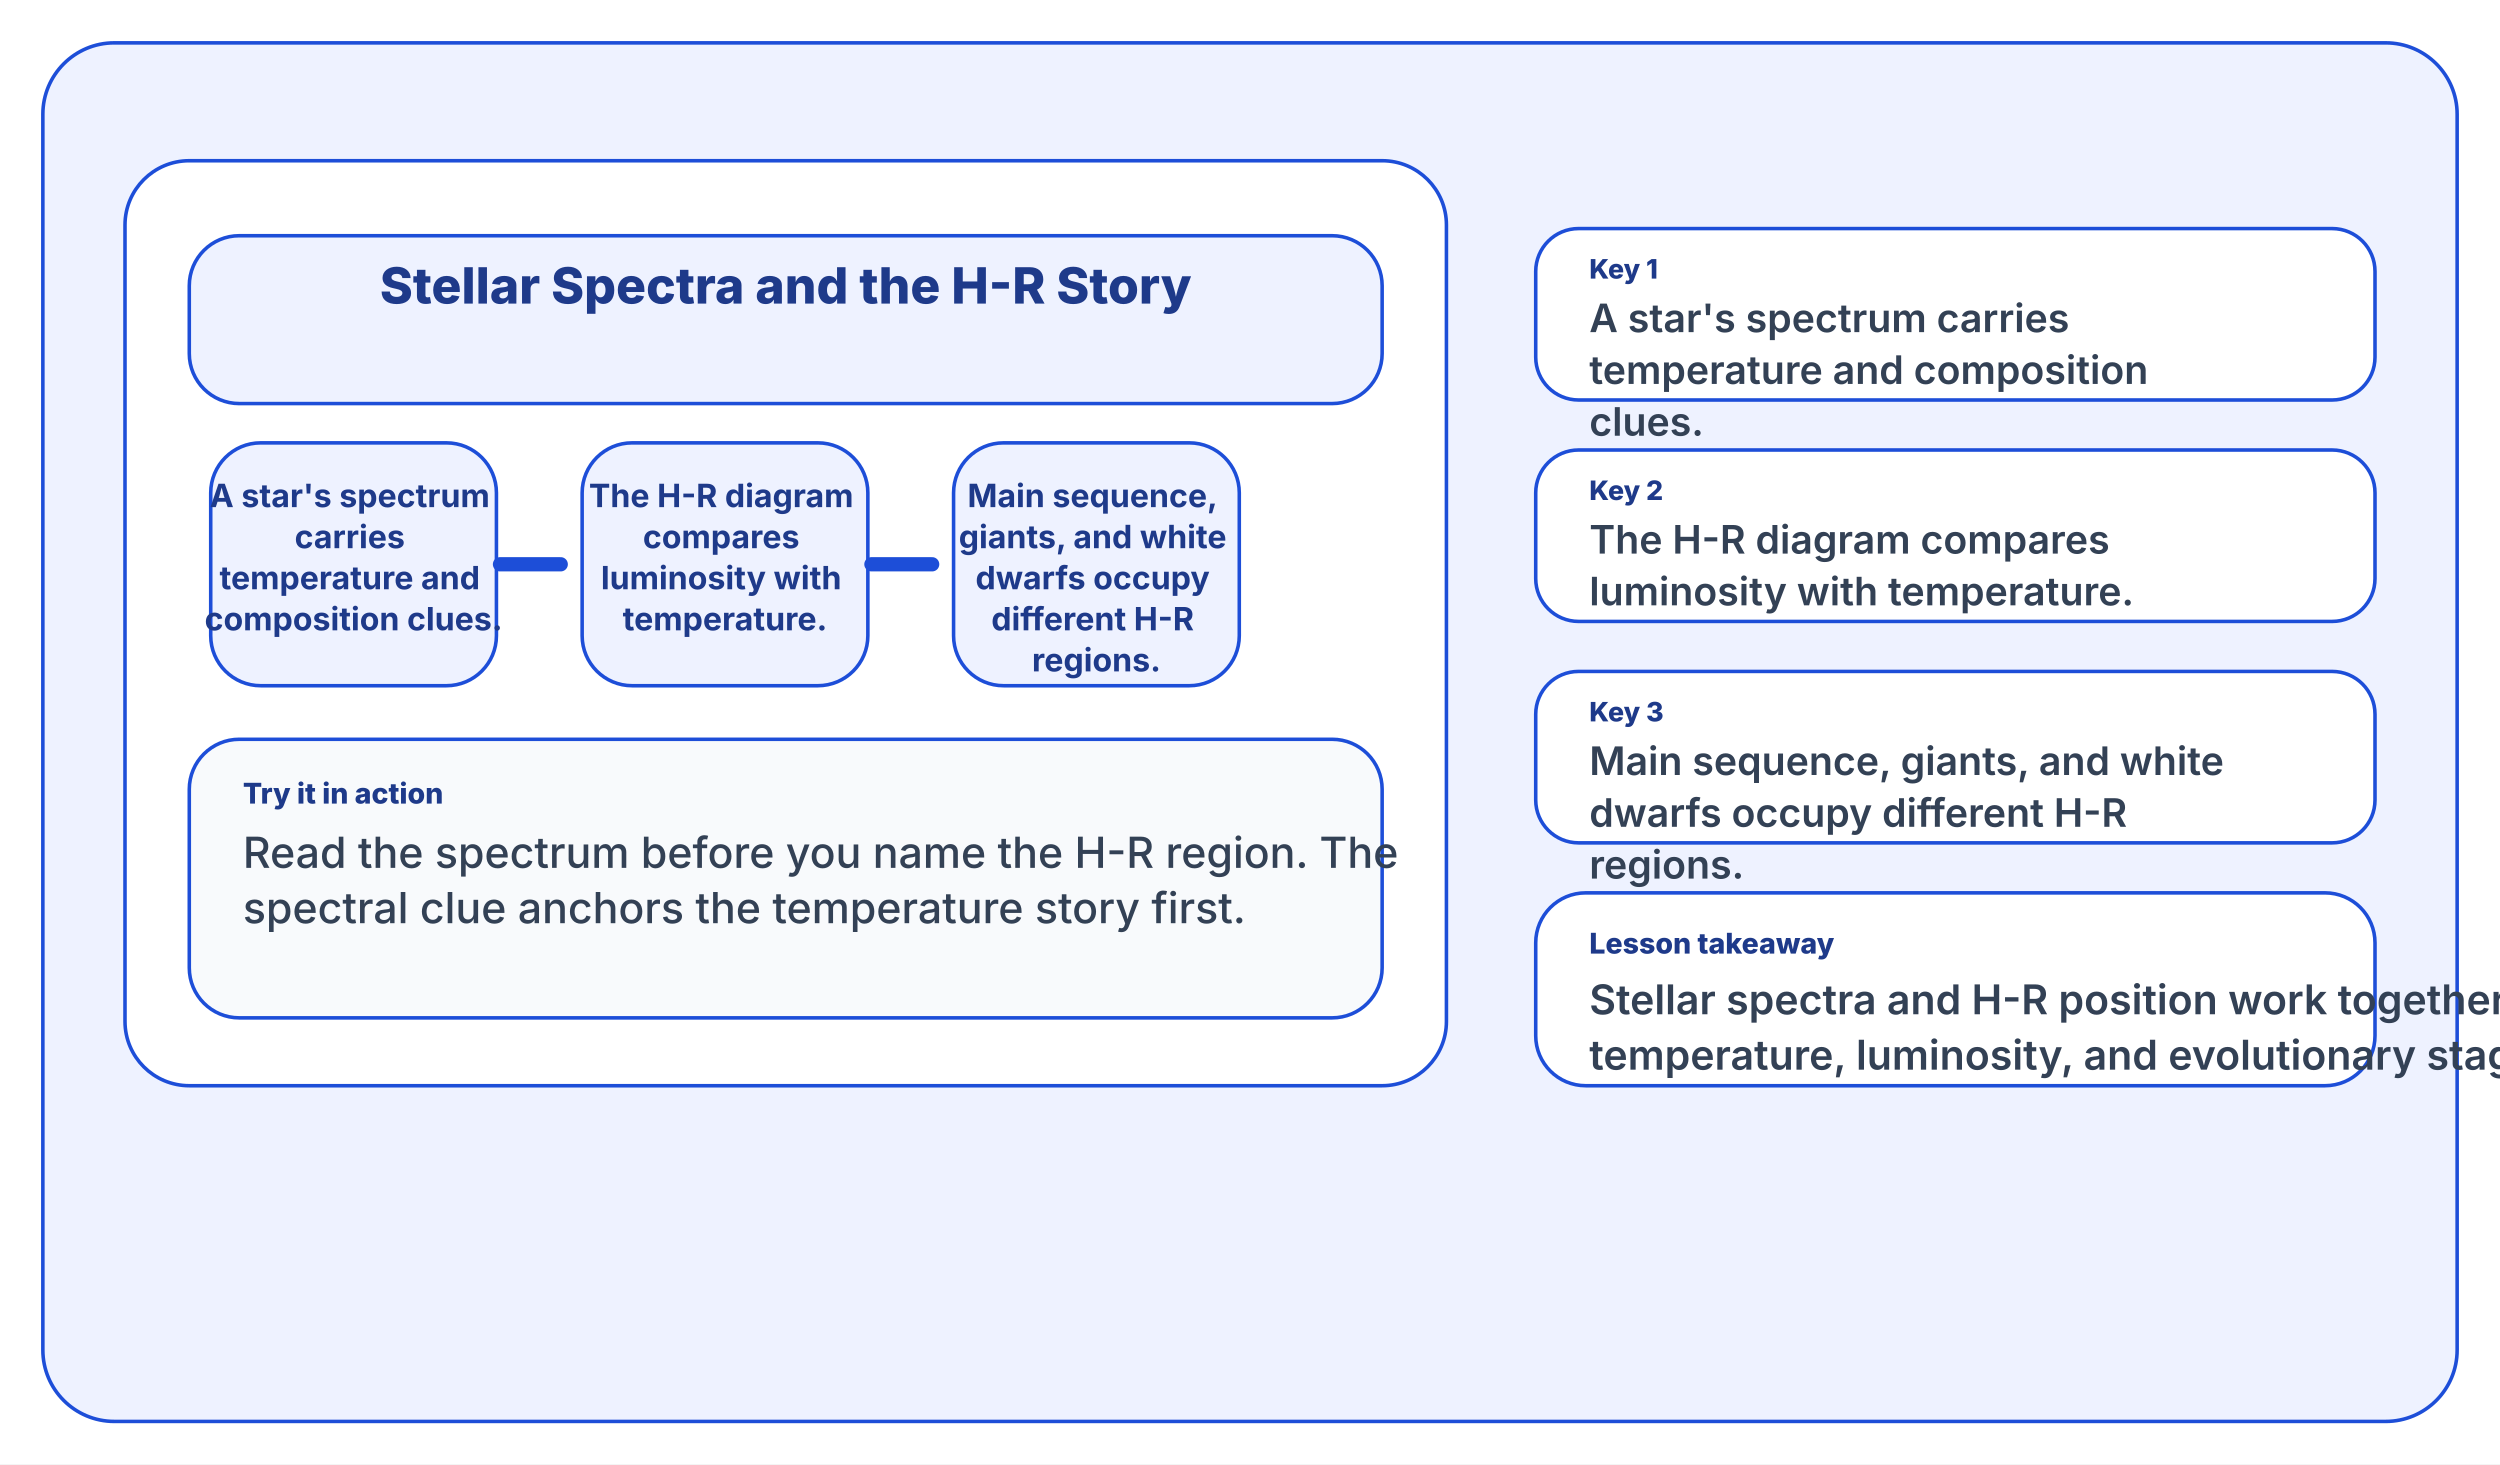
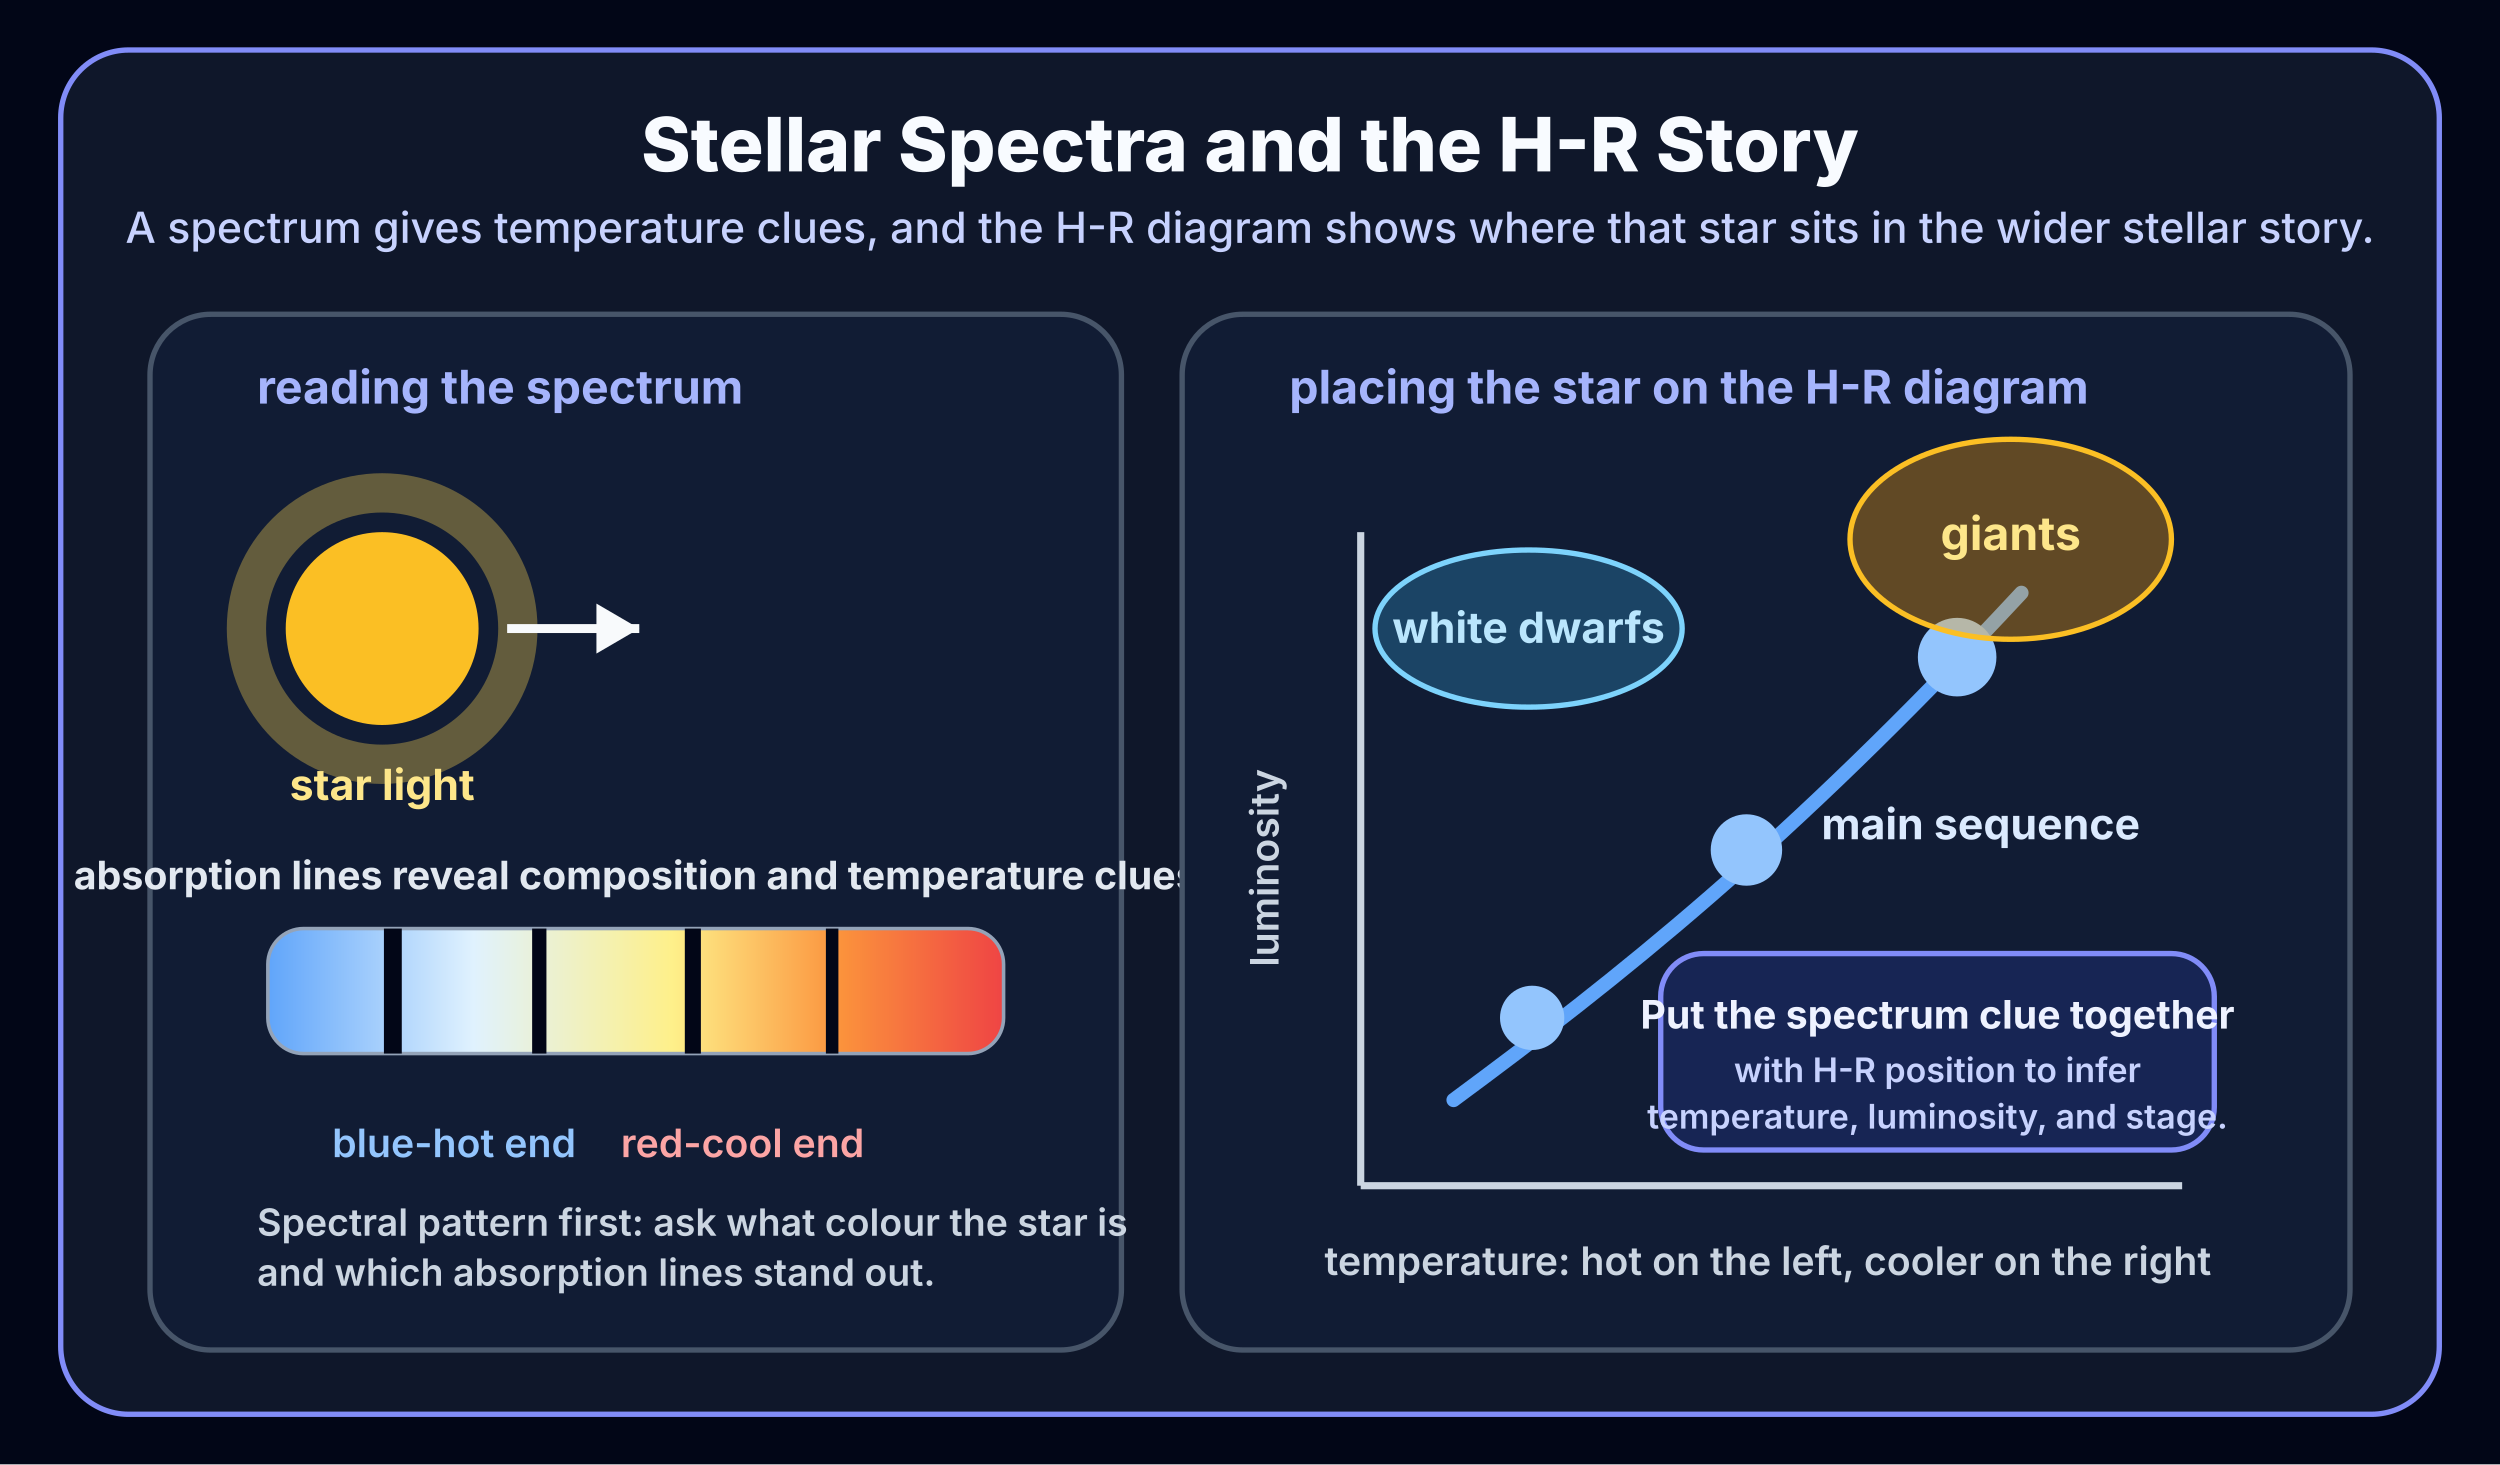
<svg xmlns="http://www.w3.org/2000/svg" width="1400" height="820" viewBox="0 0 1400 820">
-   <rect width="1400" height="820" fill="#ffffff" />
-   <rect x="24" y="24" width="1352" height="772" rx="40" fill="#eef2ff" stroke="#1d4ed8" stroke-width="2" />
-   <rect x="70" y="90" width="740" height="518" rx="36" fill="#ffffff" stroke="#1d4ed8" stroke-width="2" />
-   <rect x="106" y="132" width="668" height="94" rx="28" fill="#eef2ff" stroke="#1d4ed8" stroke-width="2" />
-   <text x="440" y="170" fill="#1e3a8a" font-size="28" font-family="Inter, Segoe UI, Arial, sans-serif" font-weight="800" text-anchor="middle">
-     <tspan x="440" dy="0">Stellar Spectra and the H-R Story</tspan>
-   </text>
-   <rect x="118" y="248" width="160" height="136" rx="28" fill="#eef2ff" stroke="#1d4ed8" stroke-width="2" />
-   <text x="198" y="284" fill="#1e3a8a" font-size="18" font-family="Inter, Segoe UI, Arial, sans-serif" font-weight="700" text-anchor="middle">
-     <tspan x="198" dy="0">A star's spectrum</tspan>
-     <tspan x="198" dy="23">carries</tspan>
-     <tspan x="198" dy="23">temperature and</tspan>
-     <tspan x="198" dy="23">composition clues.</tspan>
-   </text>
-   <rect x="326" y="248" width="160" height="136" rx="28" fill="#eef2ff" stroke="#1d4ed8" stroke-width="2" />
-   <text x="406" y="284" fill="#1e3a8a" font-size="18" font-family="Inter, Segoe UI, Arial, sans-serif" font-weight="700" text-anchor="middle">
-     <tspan x="406" dy="0">The H-R diagram</tspan>
-     <tspan x="406" dy="23">compares</tspan>
-     <tspan x="406" dy="23">luminosity with</tspan>
-     <tspan x="406" dy="23">temperature.</tspan>
-   </text>
-   <rect x="534" y="248" width="160" height="136" rx="28" fill="#eef2ff" stroke="#1d4ed8" stroke-width="2" />
-   <text x="614" y="284" fill="#1e3a8a" font-size="18" font-family="Inter, Segoe UI, Arial, sans-serif" font-weight="700" text-anchor="middle">
-     <tspan x="614" dy="0">Main sequence,</tspan>
-     <tspan x="614" dy="23">giants, and white</tspan>
-     <tspan x="614" dy="23">dwarfs occupy</tspan>
-     <tspan x="614" dy="23">different H-R</tspan>
-     <tspan x="614" dy="23">regions.</tspan>
-   </text>
-   <line x1="280" y1="316" x2="314" y2="316" stroke="#1d4ed8" stroke-width="8" stroke-linecap="round" />
-   <line x1="488" y1="316" x2="522" y2="316" stroke="#1d4ed8" stroke-width="8" stroke-linecap="round" />
-   <rect x="106" y="414" width="668" height="156" rx="28" fill="#f8fafc" stroke="#1d4ed8" stroke-width="2" />
-   <text x="136" y="450" fill="#1e3a8a" font-size="16" font-family="Inter, Segoe UI, Arial, sans-serif" font-weight="800" text-anchor="start">
-     <tspan x="136" dy="0">Try it in action</tspan>
-   </text>
-   <text x="136" y="486" fill="#334155" font-size="24" font-family="Inter, Segoe UI, Arial, sans-serif" font-weight="500" text-anchor="start">
-     <tspan x="136" dy="0">Read the spectrum before you name the H-R region. The</tspan>
-     <tspan x="136" dy="31">spectral clue anchors the temperature story first.</tspan>
-   </text>
-   <rect x="860" y="128" width="470" height="96" rx="24" fill="#ffffff" stroke="#1d4ed8" stroke-width="2" />
-   <text x="890" y="156" fill="#1e3a8a" font-size="15" font-family="Inter, Segoe UI, Arial, sans-serif" font-weight="800" text-anchor="start">
-     <tspan x="890" dy="0">Key 1</tspan>
-   </text>
-   <text x="890" y="186" fill="#334155" font-size="22" font-family="Inter, Segoe UI, Arial, sans-serif" font-weight="600" text-anchor="start">
-     <tspan x="890" dy="0">A star's spectrum carries</tspan>
-     <tspan x="890" dy="29">temperature and composition</tspan>
-     <tspan x="890" dy="29">clues.</tspan>
-   </text>
-   <rect x="860" y="252" width="470" height="96" rx="24" fill="#ffffff" stroke="#1d4ed8" stroke-width="2" />
-   <text x="890" y="280" fill="#1e3a8a" font-size="15" font-family="Inter, Segoe UI, Arial, sans-serif" font-weight="800" text-anchor="start">
-     <tspan x="890" dy="0">Key 2</tspan>
-   </text>
-   <text x="890" y="310" fill="#334155" font-size="22" font-family="Inter, Segoe UI, Arial, sans-serif" font-weight="600" text-anchor="start">
-     <tspan x="890" dy="0">The H-R diagram compares</tspan>
-     <tspan x="890" dy="29">luminosity with temperature.</tspan>
-   </text>
-   <rect x="860" y="376" width="470" height="96" rx="24" fill="#ffffff" stroke="#1d4ed8" stroke-width="2" />
-   <text x="890" y="404" fill="#1e3a8a" font-size="15" font-family="Inter, Segoe UI, Arial, sans-serif" font-weight="800" text-anchor="start">
-     <tspan x="890" dy="0">Key 3</tspan>
-   </text>
-   <text x="890" y="434" fill="#334155" font-size="22" font-family="Inter, Segoe UI, Arial, sans-serif" font-weight="600" text-anchor="start">
-     <tspan x="890" dy="0">Main sequence, giants, and white</tspan>
-     <tspan x="890" dy="29">dwarfs occupy different H-R</tspan>
-     <tspan x="890" dy="29">regions.</tspan>
-   </text>
-   <rect x="860" y="500" width="470" height="108" rx="28" fill="#ffffff" stroke="#1d4ed8" stroke-width="2" />
-   <text x="890" y="534" fill="#1e3a8a" font-size="16" font-family="Inter, Segoe UI, Arial, sans-serif" font-weight="800" text-anchor="start">
-     <tspan x="890" dy="0">Lesson takeaway</tspan>
-   </text>
-   <text x="890" y="568" fill="#334155" font-size="23" font-family="Inter, Segoe UI, Arial, sans-serif" font-weight="600" text-anchor="start">
-     <tspan x="890" dy="0">Stellar spectra and H-R position work together to reveal</tspan>
-     <tspan x="890" dy="31">temperature, luminosity, and evolutionary stage.</tspan>
-   </text>
+   <defs>
+     <linearGradient id="spectrum" x1="0%" y1="0%" x2="100%" y2="0%">
+       <stop offset="0%" stop-color="#60a5fa" />
+       <stop offset="28%" stop-color="#e0f2fe" />
+       <stop offset="55%" stop-color="#fef08a" />
+       <stop offset="78%" stop-color="#fb923c" />
+       <stop offset="100%" stop-color="#ef4444" />
+     </linearGradient>
+   </defs>
+   <rect width="1400" height="820" fill="#020617" />
+   <rect x="34" y="28" width="1332" height="764" rx="38" fill="#0f172a" stroke="#818cf8" stroke-width="3" />
+   <text x="700" y="96" fill="#f8fbff" font-size="42" font-family="Inter, Segoe UI, Arial, sans-serif" font-weight="800" text-anchor="middle">Stellar Spectra and the H-R Story</text>
+   <text x="700" y="136" fill="#c7d2fe" font-size="24" font-family="Inter, Segoe UI, Arial, sans-serif" font-weight="500" text-anchor="middle">A spectrum gives temperature clues, and the H-R diagram shows where that star sits in the wider stellar story.</text>
+   <rect x="84" y="176" width="544" height="580" rx="34" fill="#111c34" stroke="#475569" stroke-width="3" />
+   <text x="144" y="226" fill="#a5b4fc" font-size="26" font-family="Inter, Segoe UI, Arial, sans-serif" font-weight="700">reading the spectrum</text>
+   <circle cx="214" cy="352" r="54" fill="#fbbf24" />
+   <circle cx="214" cy="352" r="76" fill="none" stroke="#fcd34d" stroke-opacity="0.35" stroke-width="22" />
+   <text x="214" y="448" fill="#fde68a" font-size="24" font-family="Inter, Segoe UI, Arial, sans-serif" font-weight="700" text-anchor="middle">star light</text>
+   <line x1="284" y1="352" x2="358" y2="352" stroke="#f8fafc" stroke-width="5" />
+   <polygon points="358,352 334,338 334,366" fill="#f8fafc" />
+   <rect x="150" y="520" width="412" height="70" rx="20" fill="url(#spectrum)" stroke="#94a3b8" stroke-width="2" />
+   <line x1="220" y1="520" x2="220" y2="590" stroke="#020617" stroke-width="10" />
+   <line x1="302" y1="520" x2="302" y2="590" stroke="#020617" stroke-width="8" />
+   <line x1="388" y1="520" x2="388" y2="590" stroke="#020617" stroke-width="9" />
+   <line x1="466" y1="520" x2="466" y2="590" stroke="#020617" stroke-width="7" />
+   <text x="356" y="498" fill="#e2e8f0" font-size="22" font-family="Inter, Segoe UI, Arial, sans-serif" font-weight="700" text-anchor="middle">absorption lines reveal composition and temperature clues</text>
+   <text x="186" y="648" fill="#93c5fd" font-size="22" font-family="Inter, Segoe UI, Arial, sans-serif" font-weight="600">blue-hot end</text>
+   <text x="484" y="648" fill="#fca5a5" font-size="22" font-family="Inter, Segoe UI, Arial, sans-serif" font-weight="600" text-anchor="end">red-cool end</text>
+   <text x="144" y="692" fill="#cbd5e1" font-size="21" font-family="Inter, Segoe UI, Arial, sans-serif" font-weight="600">Spectral pattern first: ask what colour the star is</text>
+   <text x="144" y="720" fill="#cbd5e1" font-size="21" font-family="Inter, Segoe UI, Arial, sans-serif" font-weight="600">and which absorption lines stand out.</text>
+   <rect x="662" y="176" width="654" height="580" rx="34" fill="#111c34" stroke="#475569" stroke-width="3" />
+   <text x="722" y="226" fill="#a5b4fc" font-size="26" font-family="Inter, Segoe UI, Arial, sans-serif" font-weight="700">placing the star on the H-R diagram</text>
+   <line x1="762" y1="664" x2="1222" y2="664" stroke="#cbd5e1" stroke-width="4" />
+   <line x1="762" y1="664" x2="762" y2="298" stroke="#cbd5e1" stroke-width="4" />
+   <text x="990" y="714" fill="#cbd5e1" font-size="22" font-family="Inter, Segoe UI, Arial, sans-serif" font-weight="600" text-anchor="middle">temperature: hot on the left, cooler on the right</text>
+   <text x="716" y="486" fill="#cbd5e1" font-size="22" font-family="Inter, Segoe UI, Arial, sans-serif" font-weight="600" transform="rotate(-90 716 486)" text-anchor="middle">luminosity</text>
+   <path d="M 814 616 C 906 548 1000 474 1132 332" fill="none" stroke="#60a5fa" stroke-width="8" stroke-linecap="round" />
+   <circle cx="858" cy="570" r="18" fill="#93c5fd" />
+   <circle cx="978" cy="476" r="20" fill="#93c5fd" />
+   <circle cx="1096" cy="368" r="22" fill="#93c5fd" />
+   <text x="1020" y="470" fill="#dbeafe" font-size="24" font-family="Inter, Segoe UI, Arial, sans-serif" font-weight="700">main sequence</text>
+   <ellipse cx="1126" cy="302" rx="90" ry="56" fill="#f59e0b" fill-opacity="0.35" stroke="#fbbf24" stroke-width="3" />
+   <text x="1126" y="308" fill="#fde68a" font-size="26" font-family="Inter, Segoe UI, Arial, sans-serif" font-weight="700" text-anchor="middle">giants</text>
+   <ellipse cx="856" cy="352" rx="86" ry="44" fill="#38bdf8" fill-opacity="0.25" stroke="#7dd3fc" stroke-width="3" />
+   <text x="856" y="360" fill="#bae6fd" font-size="24" font-family="Inter, Segoe UI, Arial, sans-serif" font-weight="700" text-anchor="middle">white dwarfs</text>
+   <rect x="930" y="534" width="310" height="110" rx="24" fill="#172554" stroke="#818cf8" stroke-width="3" />
+   <text x="1085" y="576" fill="#eef2ff" font-size="22" font-family="Inter, Segoe UI, Arial, sans-serif" font-weight="700" text-anchor="middle">Put the spectrum clue together</text>
+   <text x="1085" y="606" fill="#c7d2fe" font-size="19" font-family="Inter, Segoe UI, Arial, sans-serif" font-weight="600" text-anchor="middle">with H-R position to infer</text>
+   <text x="1085" y="632" fill="#c7d2fe" font-size="19" font-family="Inter, Segoe UI, Arial, sans-serif" font-weight="600" text-anchor="middle">temperature, luminosity, and stage.</text>
</svg>
